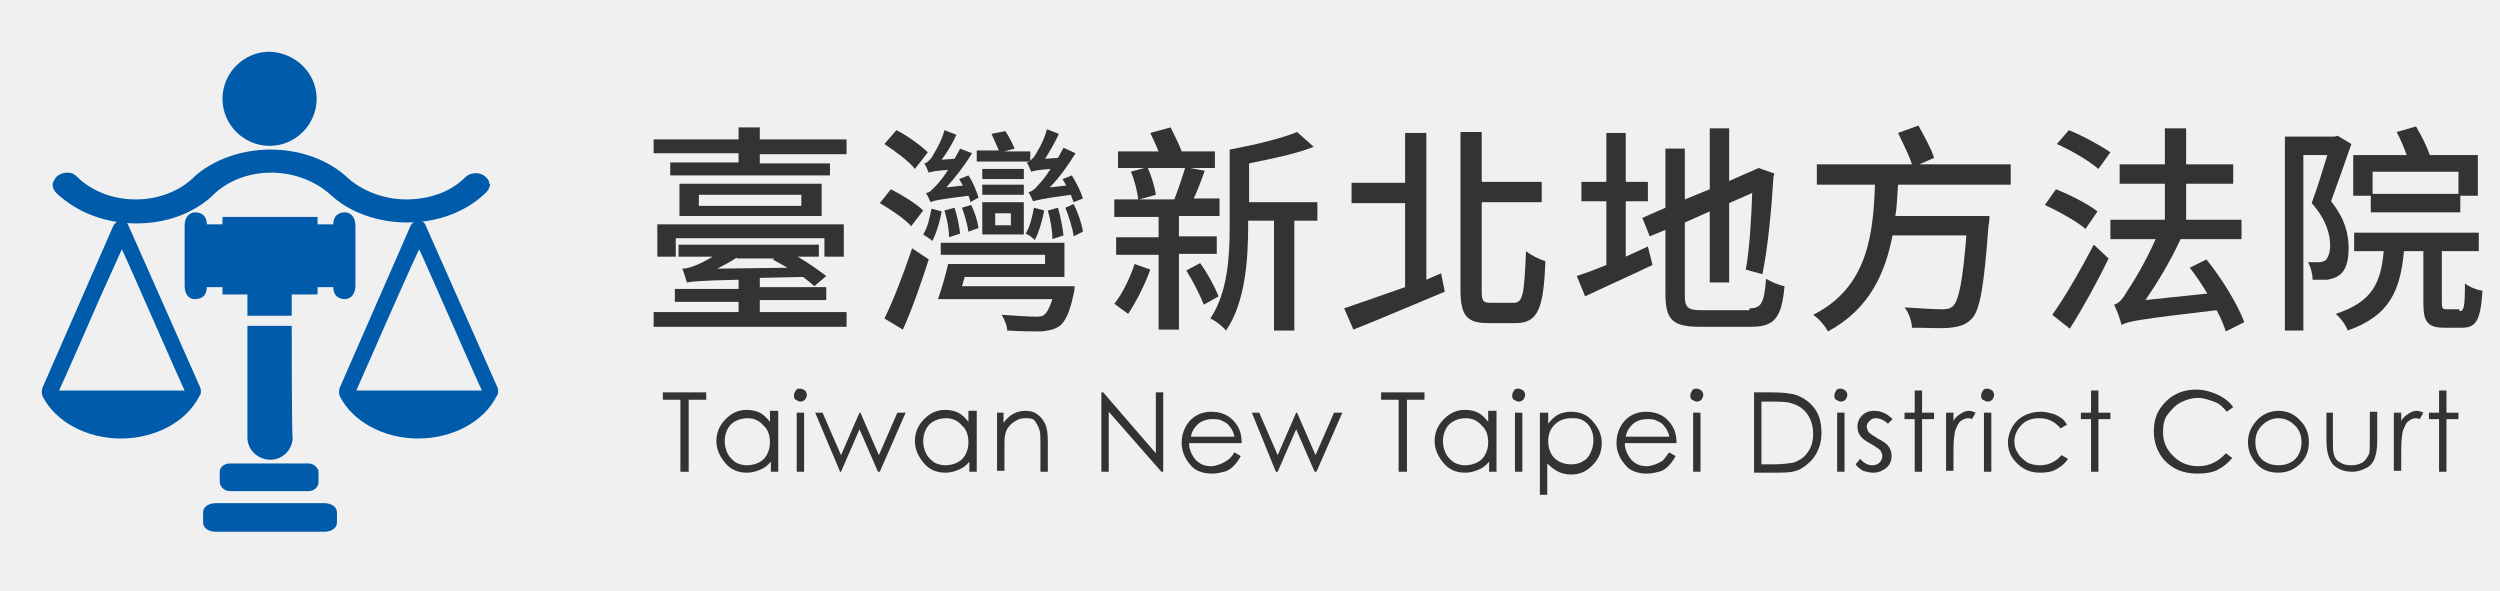
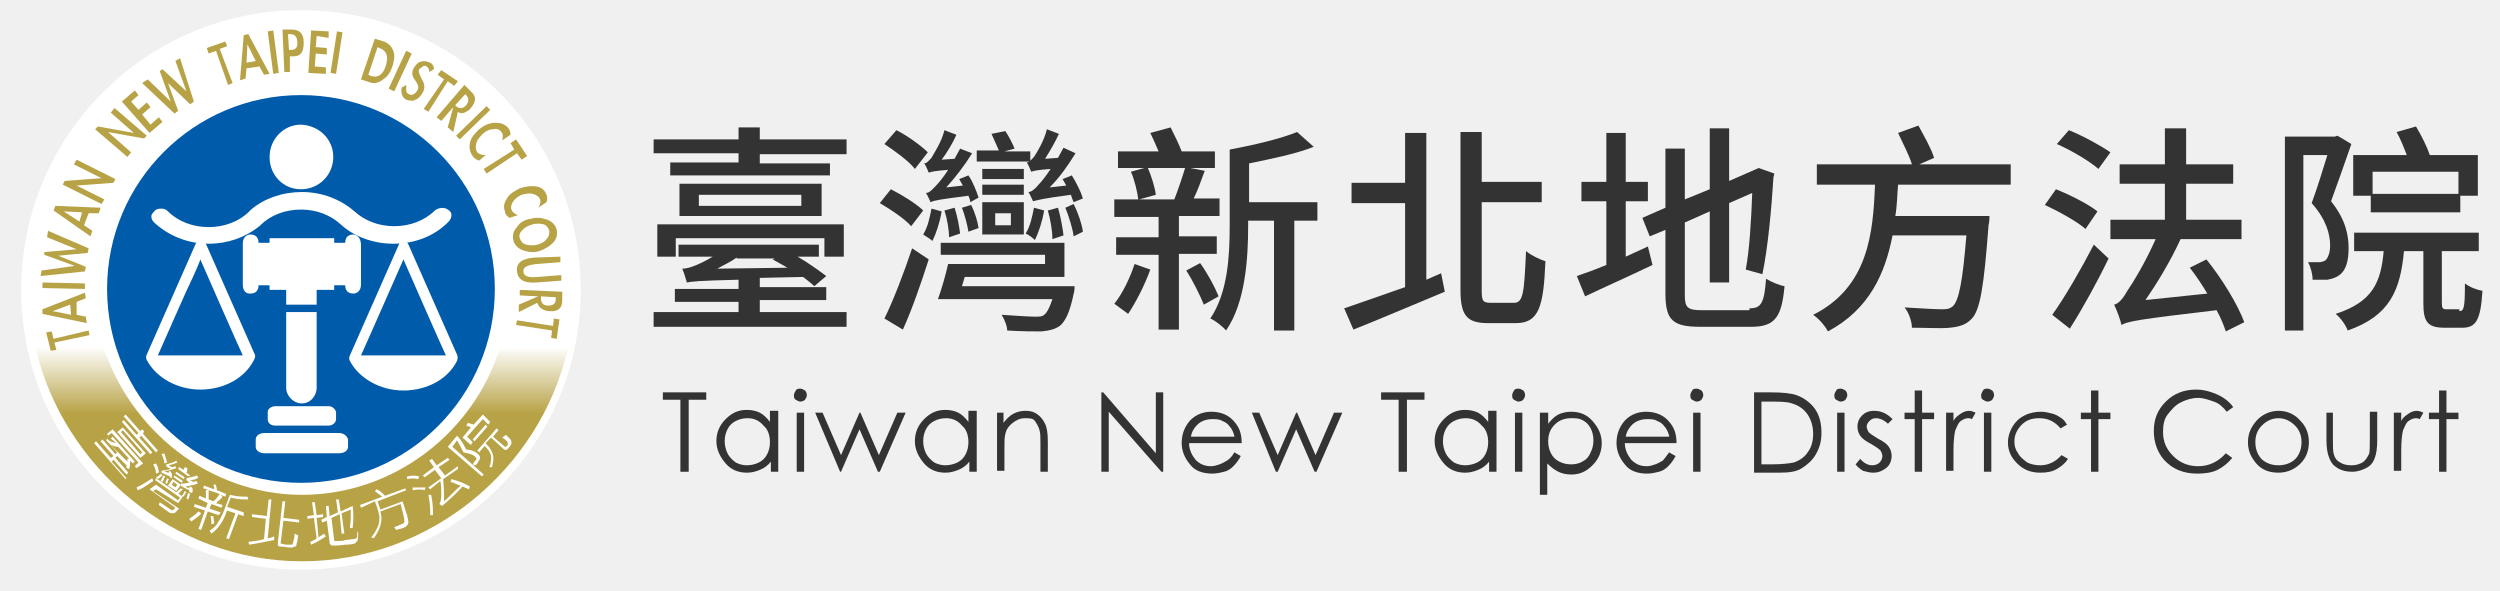
<svg xmlns="http://www.w3.org/2000/svg" version="1.1" id="圖層_1" x="0px" y="0px" viewBox="0 0 270.8 64" style="enable-background:new 0 0 270.8 64;" xml:space="preserve">
  <style type="text/css">
	.st0{fill:#333333;}
- 	.st1{fill:#005BAB;}
+ 	.st1{fill:#FFFFFF;}
+ 	.st2{fill:url(#SVGID_1_);}
+ 	.st3{fill:#B7A246;}
+ 	.st4{fill:#005BAB;}
+ 	.st5{fill:none;stroke:#FFFFFF;stroke-width:0.25;stroke-miterlimit:10;}
</style>
  <g>
    <path class="st0" d="M91.7,15.2v1.5h-9.4v1h7.6V19H72.6v-1.4H80v-1h-9.2v-1.5H80v-1.3h2.3v1.3H91.7z M82.3,33.8h9.4v1.6H70.8v-1.6   H80v-1.1h-6.9v-1.4H80v-1c-4.4,0.1-5.1,0.2-5.6,0.3c-0.1-0.3-0.3-1.1-0.5-1.5c0.4,0,0.8-0.1,1.3-0.3c0.3-0.1,1.2-0.5,2-1h-3.7v-1.3   h15.2v1.3h-2.3c1.2,0.7,2.3,1.5,3.1,2.1l-1.3,1.1c-0.3-0.3-0.7-0.6-1.2-1l-4.7,0.1v1h7.2v1.4h-7.2V33.8z M71.2,24.3h20.2v3.5h-2.1   v-2H73.2v2h-2V24.3z M89,19.9v3.5H73.6v-3.5H89z M86.8,21.1H75.7v1.2h11.1V21.1z M79.8,27.9c-0.7,0.5-1.4,0.8-2.1,1.2l7.6-0.1   c-0.5-0.3-1.1-0.6-1.6-0.9l0.2-0.1H79.8z" />
    <path class="st0" d="M98.7,24.5c-0.7-0.8-2.2-1.8-3.4-2.5l1.2-1.5c1.2,0.6,2.8,1.6,3.5,2.3L98.7,24.5z M95.8,34.5   c0.9-1.8,2.1-4.9,3-7.6l1.8,1.2c-0.8,2.5-1.8,5.4-2.8,7.6L95.8,34.5z M99.1,18.3c-0.6-0.8-2.1-1.9-3.3-2.7l1.3-1.5   c1.2,0.6,2.7,1.7,3.4,2.4L99.1,18.3z M102,22.9c-0.2,1.2-0.6,2.4-1,3.2c-0.2-0.2-0.7-0.5-1-0.7c0.5-0.8,0.7-1.8,0.9-2.8L102,22.9z    M105.1,21.9c0-0.2-0.1-0.5-0.2-0.7c-3.1,0.4-3.7,0.5-4.1,0.7c-0.1-0.2-0.3-0.7-0.5-1c0.4,0,0.7-0.4,1.1-0.8   c0.2-0.2,0.8-0.9,1.3-1.7c-1.4,0.1-1.8,0.2-2.1,0.3c-0.1-0.2-0.3-0.8-0.5-1c0.3,0,0.5-0.3,0.8-0.6c0.2-0.4,1.1-1.7,1.4-3l1.3,0.5   c-0.4,0.9-1,1.9-1.6,2.7l1.4-0.1c0.2-0.4,0.4-0.7,0.6-1.1l1.3,0.5c-0.8,1.3-1.8,2.6-2.8,3.7l1.8-0.2c-0.1-0.2-0.3-0.5-0.4-0.7   l1-0.4c0.5,0.7,0.9,1.8,1.1,2.4L105.1,21.9z M116.4,31c0,0,0,0.6-0.1,0.8c-0.4,2-0.9,3-1.5,3.5c-0.6,0.4-1.1,0.5-2,0.6   c-0.7,0-2.2,0-3.7-0.1c0-0.5-0.3-1.2-0.6-1.7c1.5,0.1,3,0.2,3.6,0.2c0.5,0,0.8,0,1-0.2c0.3-0.2,0.6-0.8,0.9-1.7h-12.4   c0.4-1.1,0.8-2.5,1.1-3.8h10.5v-1h-11.3v-1.3h13.4V30h-10.8l-0.3,1H116.4z M102.8,25.7c0-0.8-0.2-2-0.5-2.9l1.1-0.3   c0.3,0.9,0.5,2,0.6,2.8L102.8,25.7z M104.9,25.1c-0.1-0.7-0.4-1.8-0.7-2.6l1-0.3c0.4,0.8,0.7,1.8,0.8,2.5L104.9,25.1z M111.5,17.5   h-5.7v-1.2h2.4c-0.2-0.5-0.6-1.3-0.8-1.8l1.5-0.3c0.4,0.6,0.8,1.4,1,1.9l-1.1,0.3h2.8V17.5z M106.4,21.9h4.5v3.5h-4.5V21.9z    M110.9,19.4h-4.5v-1.1h4.5V19.4z M106.4,20h4.5v1.1h-4.5V20z M107.8,24.4h1.7v-1.3h-1.7V24.4z M113.1,22.8c-0.2,1.2-0.6,2.4-1,3.2   c-0.2-0.2-0.7-0.6-1-0.7c0.5-0.8,0.7-1.8,0.9-2.8L113.1,22.8z M116.3,21.9c-0.1-0.2-0.2-0.5-0.3-0.8c-3.1,0.4-3.7,0.6-4.1,0.7   c-0.1-0.2-0.3-0.7-0.5-1c0.3,0,0.7-0.3,1.1-0.8c0.2-0.2,0.8-0.9,1.3-1.7c-1.4,0.1-1.8,0.2-2.1,0.3c-0.1-0.2-0.3-0.8-0.5-1   c0.3,0,0.5-0.3,0.8-0.6c0.2-0.3,1.1-1.7,1.4-3l1.3,0.5c-0.4,0.9-1,1.9-1.5,2.7l1.4-0.1c0.2-0.4,0.4-0.7,0.6-1.1l1.3,0.6   c-0.8,1.3-1.7,2.6-2.8,3.7l1.8-0.2c-0.1-0.2-0.3-0.5-0.4-0.7l1-0.4c0.5,0.8,1,1.8,1.2,2.5L116.3,21.9z M114,25.9   c0-0.8-0.2-2.1-0.5-3.1l1.1-0.3c0.3,1,0.5,2.2,0.6,3L114,25.9z M116.3,22.1c0.5,1,0.9,2.2,1,3l-1,0.5c-0.1-0.8-0.5-2.1-0.9-3.1   L116.3,22.1z" />
    <path class="st0" d="M124.6,29.2c-0.6,1.7-1.6,3.6-2.4,4.8c-0.4-0.3-1.1-0.8-1.5-1.1c0.9-1.1,1.7-2.8,2.2-4.3L124.6,29.2z    M127.7,27.6v8.1h-2.2v-8.1h-4.6v-1.9h4.6v-2.2h-4.8v-1.9h2.6c-0.1-0.8-0.4-2.1-0.8-3l1.8-0.5c0.4,0.9,0.8,2.2,0.9,3l-1.8,0.5h3.8   c0.4-1,0.9-2.5,1.2-3.5l2.1,0.4c-0.4,1.1-0.8,2.2-1.2,3h2.8v1.9h-4.4v2.2h4.1v1.9H127.7z M131.7,18.2h-10.6v-1.8h4.4   c-0.3-0.7-0.6-1.4-0.9-2l2.2-0.6c0.4,0.8,0.9,1.8,1.2,2.6h3.6V18.2z M130,28.5c0.8,1.1,1.6,2.6,2,3.6l-1.6,0.9   c-0.4-1-1.2-2.6-1.9-3.7L130,28.5z M142.6,23.9h-2.4v11.9H138V23.9h-2.8v0.6c0,3.5-0.3,8.3-2.4,11.3c-0.3-0.4-1.2-1.1-1.7-1.3   c1.9-2.8,2.1-6.8,2.1-10v-8.3c2.7-0.5,5.6-1.2,7.3-1.9l1.8,1.6c-2,0.8-4.6,1.3-7,1.8v4.2h7.4V23.9z" />
    <path class="st0" d="M156.1,29.6l0.4,2c-3.4,1.4-7.1,3-9.9,4.1l-1-2.3c1.7-0.6,4.1-1.4,6.6-2.3v-9.1h-5.8v-2.2h5.8v-5.4h2.3v15.9   L156.1,29.6z M164,32.8c1,0,1.1-1.1,1.3-5.6c0.6,0.5,1.5,0.9,2.1,1.1c-0.2,4.9-0.7,6.7-3.2,6.7h-3c-2.3,0-3-0.8-3-3.6V14.3h2.3v5.4   h6.5v2.2h-6.5v9.5c0,1.2,0.1,1.4,1,1.4H164z" />
    <path class="st0" d="M178.5,26.7l0.5,2c-2.5,1.2-5.2,2.4-7.3,3.4l-0.9-2.2c0.9-0.3,2-0.7,3.2-1.2v-6.9h-2.7v-2.1h2.7v-5.3h2.1v5.3   h2.4v2.1h-2.4v6L178.5,26.7z M189.5,33.4c1.3,0,1.6-0.6,1.8-3.2c0.5,0.3,1.4,0.7,2,0.8c-0.3,3.3-1,4.4-3.6,4.4h-5.5   c-3,0-3.8-0.7-3.8-3.6v-6.9l-1.7,0.7l-0.8-2l2.5-1.1v-6.4h2.1v5.5l2.7-1.1v-6.6h2.1v5.7l3.2-1.4l1.7,0.6l-0.1,0.4   c-0.2,3.3-0.6,7.7-1.2,10.5l-1.8-0.5c0.4-2.1,0.6-5.4,0.7-8.3l-2.5,1.1v8.6h-2.1v-7.7l-2.7,1.2v7.9c0,1.3,0.3,1.6,1.8,1.6H189.5z" />
    <path class="st0" d="M205.6,20c-0.1,1.1-0.1,2.3-0.3,3.4h10.2c0,0,0,0.7-0.1,1c-0.5,6.6-0.9,9.3-1.9,10.2c-0.6,0.6-1.3,0.8-2.3,0.9   c-0.9,0.1-2.4,0-4.1,0c0-0.6-0.3-1.6-0.8-2.2c1.7,0.1,3.3,0.2,4,0.2c0.5,0,0.8,0,1.2-0.3c0.7-0.6,1.1-2.8,1.5-7.7H205   c-0.8,4.1-2.5,8-7,10.4c-0.3-0.6-1-1.4-1.6-1.8c6-3,6.5-8.9,6.7-14.1h-6.3v-2.2h10.3c-0.3-1-1-2.3-1.5-3.4l2.2-0.8   c0.6,1.1,1.4,2.5,1.7,3.5l-1.6,0.7h9.9V20H205.6z" />
    <path class="st0" d="M225.9,24.8c-0.9-0.8-2.9-1.9-4.4-2.6l1.2-1.7c1.5,0.6,3.5,1.6,4.5,2.4L225.9,24.8z M222.3,34.1   c1.3-1.8,3.1-4.9,4.5-7.6l1.6,1.5c-1.2,2.5-2.8,5.4-4.2,7.6L222.3,34.1z M224.1,14.1c1.5,0.6,3.5,1.7,4.5,2.4l-1.3,1.8   c-0.9-0.8-2.9-2-4.5-2.7L224.1,14.1z M241.1,35.9c-0.2-0.6-0.5-1.4-1-2.3c-8.5,1-9.6,1.2-10.3,1.6c-0.1-0.5-0.5-1.6-0.8-2.2   c0.5-0.1,1-0.7,1.5-1.6c0.5-0.7,1.9-3,3-5.5h-4.9v-2.1h5.9v-3.9h-4.9v-2.1h4.9v-3.9h2.3v3.9h5.1v2.1h-5.1v3.9h6v2.1h-6.6   c-1.1,2.4-2.5,4.7-3.8,6.6l6.7-0.7c-0.6-1-1.2-1.9-1.9-2.8l1.8-0.9c1.7,2.1,3.4,4.9,4.1,6.8L241.1,35.9z" />
    <path class="st0" d="M254.7,15.6c-0.7,2-1.5,4.3-2.2,6.2c1.6,2,1.9,3.7,1.9,5.1c0,1.4-0.3,2.4-1,2.9c-0.4,0.3-0.8,0.4-1.3,0.5   c-0.4,0-1,0-1.6,0c0-0.6-0.2-1.4-0.5-1.9c0.5,0,0.9,0,1.2,0c0.3,0,0.5-0.1,0.7-0.2c0.3-0.3,0.5-0.9,0.5-1.6c0-1.2-0.4-2.8-2-4.6   c0.6-1.6,1.2-3.6,1.7-5.2h-2.6v19h-2v-21h5.4l0.3-0.1L254.7,15.6z M266.4,33.7c0.5,0,0.6-0.4,0.6-3c0.5,0.4,1.3,0.7,1.9,0.8   c-0.2,3.2-0.7,4-2.2,4h-1.9c-1.8,0-2.3-0.6-2.3-2.6v-5.7h-2.1c-0.4,4.2-1.5,7-6.1,8.6c-0.2-0.6-0.8-1.4-1.3-1.8   c4-1.3,4.9-3.4,5.2-6.8H255v-2h13.5v2h-4v5.6c0,0.6,0.1,0.7,0.5,0.7H266.4z M256.8,21.2h-1.9v-4.4h5.8c-0.3-0.8-0.7-1.8-1.1-2.5   l2.1-0.6c0.6,1,1.2,2.2,1.5,3.1h5.2v4.4h-1.9V23h-9.7V21.2z M257,18.7V21h9.3v-2.4H257z" />
  </g>
  <g>
    <path class="st0" d="M71.8,43.3v-0.8h4.7v0.8h-1.9v7.8h-0.9v-7.8H71.8z" />
    <path class="st0" d="M84.3,44.7v6.4h-0.8V50c-0.3,0.4-0.7,0.7-1.2,0.9s-0.9,0.3-1.4,0.3c-0.9,0-1.7-0.3-2.3-1s-1-1.5-1-2.4   c0-0.9,0.3-1.7,1-2.4s1.4-1,2.3-1c0.5,0,1,0.1,1.4,0.3s0.8,0.6,1.1,1v-1.2H84.3z M81,45.3c-0.5,0-0.9,0.1-1.3,0.3   c-0.4,0.2-0.7,0.5-0.9,0.9c-0.2,0.4-0.3,0.8-0.3,1.3c0,0.4,0.1,0.9,0.3,1.3c0.2,0.4,0.5,0.7,0.9,1c0.4,0.2,0.8,0.3,1.2,0.3   c0.4,0,0.9-0.1,1.3-0.3c0.4-0.2,0.7-0.5,0.9-0.9c0.2-0.4,0.3-0.8,0.3-1.3c0-0.7-0.2-1.4-0.7-1.8C82.3,45.6,81.7,45.3,81,45.3z" />
    <path class="st0" d="M86.7,42.1c0.2,0,0.3,0.1,0.5,0.2c0.1,0.1,0.2,0.3,0.2,0.5c0,0.2-0.1,0.3-0.2,0.5c-0.1,0.1-0.3,0.2-0.5,0.2   c-0.2,0-0.3-0.1-0.5-0.2s-0.2-0.3-0.2-0.5c0-0.2,0.1-0.3,0.2-0.5S86.5,42.1,86.7,42.1z M86.3,44.7h0.8v6.4h-0.8V44.7z" />
    <path class="st0" d="M88.3,44.7h0.8l2,4.6l2-4.6h0.1l2,4.6l2-4.6h0.9l-2.8,6.4h-0.2l-2-4.6l-2,4.6H91L88.3,44.7z" />
    <path class="st0" d="M105.8,44.7v6.4H105V50c-0.3,0.4-0.7,0.7-1.2,0.9s-0.9,0.3-1.4,0.3c-0.9,0-1.7-0.3-2.3-1s-1-1.5-1-2.4   c0-0.9,0.3-1.7,1-2.4s1.4-1,2.3-1c0.5,0,1,0.1,1.4,0.3s0.8,0.6,1.1,1v-1.2H105.8z M102.5,45.3c-0.5,0-0.9,0.1-1.3,0.3   c-0.4,0.2-0.7,0.5-0.9,0.9c-0.2,0.4-0.3,0.8-0.3,1.3c0,0.4,0.1,0.9,0.3,1.3c0.2,0.4,0.5,0.7,0.9,1c0.4,0.2,0.8,0.3,1.2,0.3   c0.4,0,0.9-0.1,1.3-0.3c0.4-0.2,0.7-0.5,0.9-0.9c0.2-0.4,0.3-0.8,0.3-1.3c0-0.7-0.2-1.4-0.7-1.8C103.8,45.6,103.2,45.3,102.5,45.3z   " />
    <path class="st0" d="M107.9,44.7h0.8v1.1c0.3-0.4,0.7-0.8,1.1-1s0.8-0.3,1.3-0.3c0.5,0,0.9,0.1,1.3,0.4s0.6,0.6,0.8,1   s0.3,1,0.3,1.9v3.3h-0.8v-3c0-0.7,0-1.2-0.1-1.5c-0.1-0.4-0.3-0.7-0.5-1s-0.6-0.3-1.1-0.3c-0.5,0-0.9,0.2-1.3,0.5s-0.7,0.7-0.8,1.2   c-0.1,0.3-0.1,0.9-0.1,1.7v2.3h-0.8V44.7z" />
    <path class="st0" d="M119.3,51.1v-8.6h0.2l5.7,6.6v-6.6h0.8v8.6h-0.2l-5.7-6.5v6.5H119.3z" />
    <path class="st0" d="M133.7,49l0.7,0.4c-0.2,0.4-0.5,0.8-0.8,1.1c-0.3,0.3-0.6,0.5-1,0.6c-0.4,0.1-0.8,0.2-1.3,0.2   c-1,0-1.9-0.3-2.4-1c-0.6-0.7-0.9-1.5-0.9-2.3c0-0.8,0.2-1.5,0.7-2.2c0.6-0.8,1.5-1.2,2.5-1.2c1.1,0,2,0.4,2.6,1.2   c0.5,0.6,0.7,1.3,0.7,2.2h-5.7c0,0.7,0.3,1.3,0.7,1.8c0.5,0.5,1,0.7,1.7,0.7c0.3,0,0.6-0.1,0.9-0.2c0.3-0.1,0.6-0.3,0.8-0.4   C133.2,49.7,133.5,49.4,133.7,49z M133.7,47.2c-0.1-0.4-0.3-0.8-0.5-1c-0.2-0.3-0.5-0.5-0.8-0.6c-0.3-0.2-0.7-0.2-1.1-0.2   c-0.6,0-1.2,0.2-1.6,0.6c-0.3,0.3-0.6,0.7-0.7,1.3H133.7z" />
    <path class="st0" d="M135.6,44.7h0.8l2,4.6l2-4.6h0.1l2,4.6l2-4.6h0.9l-2.8,6.4h-0.2l-2-4.6l-2,4.6h-0.2L135.6,44.7z" />
    <path class="st0" d="M149.6,43.3v-0.8h4.7v0.8h-1.9v7.8h-0.9v-7.8H149.6z" />
    <path class="st0" d="M162.1,44.7v6.4h-0.8V50c-0.3,0.4-0.7,0.7-1.2,0.9s-0.9,0.3-1.4,0.3c-0.9,0-1.7-0.3-2.3-1s-1-1.5-1-2.4   c0-0.9,0.3-1.7,1-2.4s1.4-1,2.3-1c0.5,0,1,0.1,1.4,0.3s0.8,0.6,1.1,1v-1.2H162.1z M158.8,45.3c-0.5,0-0.9,0.1-1.3,0.3   c-0.4,0.2-0.7,0.5-0.9,0.9c-0.2,0.4-0.3,0.8-0.3,1.3c0,0.4,0.1,0.9,0.3,1.3c0.2,0.4,0.5,0.7,0.9,1c0.4,0.2,0.8,0.3,1.2,0.3   c0.4,0,0.9-0.1,1.3-0.3c0.4-0.2,0.7-0.5,0.9-0.9c0.2-0.4,0.3-0.8,0.3-1.3c0-0.7-0.2-1.4-0.7-1.8C160.1,45.6,159.5,45.3,158.8,45.3z   " />
    <path class="st0" d="M164.5,42.1c0.2,0,0.3,0.1,0.5,0.2c0.1,0.1,0.2,0.3,0.2,0.5c0,0.2-0.1,0.3-0.2,0.5c-0.1,0.1-0.3,0.2-0.5,0.2   c-0.2,0-0.3-0.1-0.5-0.2s-0.2-0.3-0.2-0.5c0-0.2,0.1-0.3,0.2-0.5S164.3,42.1,164.5,42.1z M164.1,44.7h0.8v6.4h-0.8V44.7z" />
    <path class="st0" d="M166.9,44.7h0.8v1.2c0.3-0.4,0.7-0.8,1.1-1c0.4-0.2,0.9-0.3,1.4-0.3c0.9,0,1.7,0.3,2.3,1s1,1.4,1,2.4   c0,0.9-0.3,1.7-1,2.4s-1.4,1-2.3,1c-0.5,0-1-0.1-1.4-0.3c-0.4-0.2-0.8-0.5-1.2-0.9v3.4h-0.8V44.7z M170.2,45.3   c-0.7,0-1.3,0.2-1.8,0.7c-0.5,0.5-0.7,1.1-0.7,1.8c0,0.5,0.1,0.9,0.3,1.3c0.2,0.4,0.5,0.7,0.9,0.9c0.4,0.2,0.8,0.3,1.3,0.3   c0.4,0,0.9-0.1,1.2-0.3c0.4-0.2,0.7-0.5,0.9-1c0.2-0.4,0.3-0.8,0.3-1.3c0-0.5-0.1-0.9-0.3-1.3c-0.2-0.4-0.5-0.7-0.9-0.9   S170.7,45.3,170.2,45.3z" />
    <path class="st0" d="M180.8,49l0.7,0.4c-0.2,0.4-0.5,0.8-0.8,1.1c-0.3,0.3-0.6,0.5-1,0.6c-0.4,0.1-0.8,0.2-1.3,0.2   c-1,0-1.9-0.3-2.4-1c-0.6-0.7-0.9-1.5-0.9-2.3c0-0.8,0.2-1.5,0.7-2.2c0.6-0.8,1.5-1.2,2.5-1.2c1.1,0,2,0.4,2.6,1.2   c0.5,0.6,0.7,1.3,0.7,2.2H176c0,0.7,0.3,1.3,0.7,1.8c0.5,0.5,1,0.7,1.7,0.7c0.3,0,0.6-0.1,0.9-0.2c0.3-0.1,0.6-0.3,0.8-0.4   C180.3,49.7,180.5,49.4,180.8,49z M180.8,47.2c-0.1-0.4-0.3-0.8-0.5-1c-0.2-0.3-0.5-0.5-0.8-0.6c-0.3-0.2-0.7-0.2-1.1-0.2   c-0.6,0-1.2,0.2-1.6,0.6c-0.3,0.3-0.6,0.7-0.7,1.3H180.8z" />
    <path class="st0" d="M183.8,42.1c0.2,0,0.3,0.1,0.5,0.2c0.1,0.1,0.2,0.3,0.2,0.5c0,0.2-0.1,0.3-0.2,0.5c-0.1,0.1-0.3,0.2-0.5,0.2   c-0.2,0-0.3-0.1-0.5-0.2s-0.2-0.3-0.2-0.5c0-0.2,0.1-0.3,0.2-0.5S183.6,42.1,183.8,42.1z M183.4,44.7h0.8v6.4h-0.8V44.7z" />
    <path class="st0" d="M190,51.1v-8.6h1.8c1.3,0,2.2,0.1,2.8,0.3c0.8,0.3,1.5,0.8,2,1.5s0.7,1.6,0.7,2.6c0,0.9-0.2,1.6-0.6,2.3   s-0.9,1.1-1.5,1.5s-1.4,0.5-2.5,0.5H190z M190.8,50.3h1c1.2,0,2-0.1,2.5-0.2c0.6-0.2,1.2-0.6,1.5-1.1c0.4-0.5,0.6-1.2,0.6-2   c0-0.8-0.2-1.5-0.6-2.1s-1-1-1.7-1.2c-0.5-0.2-1.4-0.2-2.7-0.2h-0.6V50.3z" />
    <path class="st0" d="M199.4,42.1c0.2,0,0.3,0.1,0.5,0.2c0.1,0.1,0.2,0.3,0.2,0.5c0,0.2-0.1,0.3-0.2,0.5c-0.1,0.1-0.3,0.2-0.5,0.2   c-0.2,0-0.3-0.1-0.5-0.2s-0.2-0.3-0.2-0.5c0-0.2,0.1-0.3,0.2-0.5S199.2,42.1,199.4,42.1z M199,44.7h0.8v6.4H199V44.7z" />
    <path class="st0" d="M205,45.4l-0.5,0.5c-0.4-0.4-0.9-0.6-1.3-0.6c-0.3,0-0.5,0.1-0.7,0.3c-0.2,0.2-0.3,0.4-0.3,0.6   c0,0.2,0.1,0.4,0.2,0.6c0.2,0.2,0.5,0.4,1,0.7c0.6,0.3,1,0.6,1.2,0.9c0.2,0.3,0.3,0.6,0.3,1c0,0.5-0.2,1-0.6,1.3s-0.8,0.5-1.4,0.5   c-0.4,0-0.7-0.1-1.1-0.2c-0.3-0.2-0.6-0.4-0.8-0.7l0.5-0.6c0.4,0.5,0.9,0.7,1.3,0.7c0.3,0,0.6-0.1,0.8-0.3c0.2-0.2,0.3-0.5,0.3-0.7   c0-0.2-0.1-0.4-0.2-0.6c-0.2-0.2-0.5-0.4-1-0.7c-0.6-0.3-1-0.6-1.2-0.9c-0.2-0.3-0.3-0.6-0.3-1c0-0.5,0.2-0.9,0.5-1.2   c0.3-0.3,0.7-0.5,1.3-0.5C203.8,44.5,204.4,44.8,205,45.4z" />
    <path class="st0" d="M207.4,42.3h0.8v2.4h1.3v0.7h-1.3v5.7h-0.8v-5.7h-1.1v-0.7h1.1V42.3z" />
    <path class="st0" d="M210.8,44.7h0.8v0.9c0.2-0.4,0.5-0.6,0.8-0.8s0.6-0.3,0.9-0.3c0.2,0,0.5,0.1,0.7,0.2l-0.4,0.7   c-0.2-0.1-0.3-0.1-0.4-0.1c-0.3,0-0.5,0.1-0.8,0.3s-0.4,0.6-0.6,1c-0.1,0.4-0.2,1.1-0.2,2.2v2.2h-0.8V44.7z" />
    <path class="st0" d="M215.3,42.1c0.2,0,0.3,0.1,0.5,0.2c0.1,0.1,0.2,0.3,0.2,0.5c0,0.2-0.1,0.3-0.2,0.5c-0.1,0.1-0.3,0.2-0.5,0.2   c-0.2,0-0.3-0.1-0.5-0.2s-0.2-0.3-0.2-0.5c0-0.2,0.1-0.3,0.2-0.5S215.1,42.1,215.3,42.1z M214.9,44.7h0.8v6.4h-0.8V44.7z" />
    <path class="st0" d="M223.9,46l-0.7,0.4c-0.6-0.7-1.3-1.1-2.3-1.1c-0.8,0-1.4,0.2-1.9,0.7c-0.5,0.5-0.8,1.1-0.8,1.8   c0,0.5,0.1,0.9,0.4,1.3c0.2,0.4,0.6,0.7,1,1c0.4,0.2,0.9,0.3,1.4,0.3c0.9,0,1.7-0.4,2.3-1.1l0.7,0.4c-0.3,0.5-0.7,0.8-1.2,1.1   c-0.5,0.3-1.1,0.4-1.8,0.4c-1,0-1.8-0.3-2.5-1s-1-1.4-1-2.3c0-0.6,0.2-1.2,0.5-1.7s0.7-0.9,1.3-1.2s1.2-0.4,1.8-0.4   c0.4,0,0.8,0.1,1.2,0.2s0.7,0.3,1,0.5S223.7,45.7,223.9,46z" />
    <path class="st0" d="M226.5,42.3h0.8v2.4h1.3v0.7h-1.3v5.7h-0.8v-5.7h-1.1v-0.7h1.1V42.3z" />
    <path class="st0" d="M241.9,44.1l-0.7,0.5c-0.4-0.5-0.8-0.9-1.4-1.1s-1.1-0.4-1.7-0.4c-0.7,0-1.3,0.2-1.9,0.5s-1,0.8-1.4,1.3   s-0.5,1.2-0.5,1.9c0,1.1,0.4,1.9,1.1,2.6s1.6,1.1,2.7,1.1c1.2,0,2.2-0.5,3-1.4l0.7,0.5c-0.4,0.5-1,1-1.6,1.3s-1.4,0.4-2.2,0.4   c-1.5,0-2.7-0.5-3.6-1.5c-0.7-0.8-1.1-1.9-1.1-3.1c0-1.3,0.4-2.3,1.3-3.2s2-1.3,3.3-1.3c0.8,0,1.5,0.2,2.2,0.5   S241.5,43.5,241.9,44.1z" />
    <path class="st0" d="M246.8,44.5c1,0,1.8,0.4,2.4,1.1c0.6,0.6,0.9,1.4,0.9,2.3c0,0.9-0.3,1.7-0.9,2.3s-1.4,1-2.4,1   c-1,0-1.8-0.3-2.4-1s-0.9-1.4-0.9-2.3c0-0.9,0.3-1.6,0.9-2.3C245,44.9,245.9,44.5,246.8,44.5z M246.8,45.3c-0.7,0-1.3,0.3-1.8,0.8   c-0.5,0.5-0.7,1.1-0.7,1.8c0,0.5,0.1,0.9,0.3,1.3s0.5,0.7,0.9,0.9c0.4,0.2,0.8,0.3,1.3,0.3s0.9-0.1,1.3-0.3   c0.4-0.2,0.7-0.5,0.9-0.9s0.3-0.8,0.3-1.3c0-0.7-0.2-1.3-0.7-1.8S247.5,45.3,246.8,45.3z" />
    <path class="st0" d="M251.9,44.7h0.8v3c0,0.7,0,1.2,0.1,1.5c0.1,0.4,0.3,0.7,0.7,0.9c0.3,0.2,0.7,0.3,1.2,0.3s0.8-0.1,1.2-0.3   c0.3-0.2,0.5-0.5,0.7-0.9c0.1-0.2,0.1-0.8,0.1-1.6v-3h0.8v3.1c0,0.9-0.1,1.5-0.3,2s-0.5,0.8-0.9,1s-0.9,0.4-1.5,0.4   s-1.1-0.1-1.6-0.4s-0.7-0.6-0.9-1.1s-0.3-1.1-0.3-2V44.7z" />
    <path class="st0" d="M259.3,44.7h0.8v0.9c0.2-0.4,0.5-0.6,0.8-0.8s0.6-0.3,0.9-0.3c0.2,0,0.5,0.1,0.7,0.2l-0.4,0.7   c-0.2-0.1-0.3-0.1-0.4-0.1c-0.3,0-0.5,0.1-0.8,0.3s-0.4,0.6-0.6,1c-0.1,0.4-0.2,1.1-0.2,2.2v2.2h-0.8V44.7z" />
    <path class="st0" d="M264.2,42.3h0.8v2.4h1.3v0.7H265v5.7h-0.8v-5.7h-1.1v-0.7h1.1V42.3z" />
  </g>
  <g>
-     <path class="st1" d="M31.6,35.3l-0.7,0l-4.1,0l0,12.1c0,1.3,1.1,2.4,2.5,2.4c1.3,0,2.4-1.1,2.4-2.4C31.6,47.4,31.6,35.3,31.6,35.3z   " />
-     <path class="st1" d="M33.4,50.2h-8.5c-0.6,0-1.1,0.4-1.1,0.9v1.1c0,0.5,0.5,1,1.1,1h8.5c0.6,0,1.1-0.4,1.1-1v-1.1   C34.5,50.7,34,50.2,33.4,50.2z" />
-     <path class="st1" d="M35.1,54.5H23.4c-0.8,0-1.4,0.4-1.4,1v1.1c0,0.6,0.6,1,1.4,1h11.7c0.8,0,1.4-0.4,1.4-1v-1.1   C36.5,54.9,35.9,54.5,35.1,54.5z" />
-     <path class="st1" d="M53,19.9c0-0.4-0.3-0.7-0.6-0.9c-0.6-0.4-1.5-0.3-2,0.2c-1.6,1.6-3.9,2.4-6.4,2.4c-2.4,0-4.7-0.9-6.3-2.3   c-2.1-2-5.2-3.1-8.4-3.1c-3,0-6,1-8.1,2.8l0.1-0.1L21,19.2l0.1-0.1c-1.6,1.6-3.9,2.5-6.4,2.5c-2.5,0-4.8-0.9-6.4-2.5   c-0.3-0.3-0.6-0.4-1-0.4c-0.3,0-0.7,0.1-1,0.3c-0.3,0.2-0.5,0.6-0.6,0.9l0,0V20c0,0.3,0.1,0.6,0.4,0.9c2.2,2.1,5.3,3.3,8.7,3.3   c3.1,0,5.9-1,8-2.8l0,0c0,0,0,0,0,0c0,0,0.2-0.2,0.2-0.2c1.6-1.6,3.9-2.5,6.4-2.5c2.4,0,4.7,0.9,6.3,2.3c2.1,2,5.2,3.1,8.4,3.1   c3.4,0,6.5-1.2,8.6-3.3c0.2-0.2,0.4-0.6,0.4-0.9C53,20,53,19.9,53,19.9z M53,19.9C53,19.9,53,19.9,53,19.9C53,19.9,53,19.9,53,19.9   L53,19.9z" />
-     <path class="st1" d="M34.3,10.7c0,2.8-2.3,5.1-5.1,5.1c-2.8,0-5.1-2.3-5.1-5.1c0-2.8,2.3-5.1,5.1-5.1C32,5.7,34.3,7.9,34.3,10.7z" />
-     <path class="st1" d="M21.7,42c0,0-7.8-17.6-7.8-17.6c-0.1-0.3-0.4-0.5-0.8-0.5c-0.3,0-0.6,0.2-0.8,0.5l0,0L4.6,42   c-0.1,0.3-0.1,0.6,0,0.9c1.4,2.8,4.8,4.6,8.5,4.6c3.7,0,7.1-1.8,8.5-4.6C21.8,42.7,21.8,42.3,21.7,42z M13.2,27   c0.5,1,6.3,14.3,6.8,15.3H6.4c0.4-0.8,4.5-10.2,4.5-10.2S12.8,27.9,13.2,27z" />
-     <path class="st1" d="M53.9,42c0,0-7.8-17.6-7.8-17.6c-0.1-0.3-0.4-0.5-0.8-0.5c-0.3,0-0.6,0.2-0.8,0.5l0,0L36.8,42   c-0.1,0.3-0.1,0.6,0,0.9c1.4,2.8,4.8,4.6,8.5,4.6c3.7,0,7.1-1.8,8.5-4.6C54,42.7,54,42.3,53.9,42z M45.4,27   c0.5,1,6.3,14.3,6.8,15.3H38.6c0.3-0.7,2.9-6.6,2.9-6.6S44.9,28,45.4,27z" />
-     <path class="st1" d="M37.4,23c-1.4,0-1.3,1.3-1.3,1.3h-1.7v-0.8H24.1v0.8h-1.7c0,0,0.1-1.3-1.3-1.3c0,0-1.1,0-1.1,1.5v6.4   c0,1.6,1.1,1.5,1.1,1.5c1.4,0,1.3-1.3,1.3-1.3h1.7v0.8h2.7l0,2.3l4.8,0v-2.3h2.8v-0.8h1.7c0,0-0.1,1.3,1.3,1.3c0,0,1.1,0,1.1-1.5   v-6.4C38.5,23,37.4,23,37.4,23z" />
+     <g>
+       <circle class="st1" cx="32.6" cy="31.4" r="30.3" />
+     </g>
+     <g>
+       <linearGradient id="SVGID_1_" gradientUnits="userSpaceOnUse" x1="32.645" y1="60.775" x2="32.645" y2="37.519">
+         <stop offset="0.685" style="stop-color:#B7A246" />
+         <stop offset="1" style="stop-color:#FFFFFF" />
+       </linearGradient>
+       <path class="st2" d="M61.5,37.8c-3,13-14.9,23-28.8,23c-13.9,0-25.9-10.2-28.9-23.3h7.4c2.8,9,11.5,16.1,21.5,16.1    c10,0,18.6-6.8,21.4-15.8H61.5z" />
+       <g>
+         <path class="st3" d="M9.6,35.8l0.1,0.5l-3.8,0.8l0.2,0.8l-0.6,0.1L5,36l0.6-0.1l0.2,0.8L9.6,35.8z" />
+         <path class="st3" d="M8.3,34.1l1,0.2L9.4,35l-4.8-1l0-0.5l4.6-1.8l0.1,0.6l-1,0.4L8.3,34.1z M5.7,33.7l2,0.4L7.6,33L5.7,33.7z" />
+         <path class="st3" d="M9.2,30.7l0,0.6l-4.6-0.1l0-0.6L9.2,30.7z" />
+         <path class="st3" d="M8.1,28.8l-3.3-1.2l0-0.3l3.5-0.3l-3.2-1.3L5.2,25l4.4,1.9l-0.1,0.5l-3.2,0.3l3,1.2l-0.1,0.5l-4.8,0.5     l0.1-0.6L8.1,28.8z" />
+         <path class="st3" d="M9.1,24.4L10,25l-0.2,0.6l-4-2.8l0.2-0.5l4.9,0.2l-0.2,0.6l-1.1,0L9.1,24.4z M6.9,22.9L8.6,24l0.3-1     L6.9,22.9z" />
+         <path class="st3" d="M6.8,20L7,19.6l4-0.3l-3-1.5l0.3-0.5l4.2,2.1l-0.2,0.4l-4,0.3l3,1.5L11,22.1L6.8,20z" />
+         <path class="st3" d="M10.3,14l0.3-0.3l3.9,0.7L12,12.2l0.4-0.5l3.5,3l-0.3,0.3l-3.9-0.7l2.5,2.2l-0.4,0.5L10.3,14z" />
+         <path class="st3" d="M14.2,11l0.8,0.9l0.9-0.8l0.4,0.5l-0.9,0.8l0.9,1.1l0.9-0.8l0.4,0.5l-1.4,1.2l-3-3.4l1.4-1.2l0.4,0.5     L14.2,11z" />
+         <path class="st3" d="M18.5,11l-1.2-3.3l0.3-0.2l2.6,2.4l-1.2-3.3l0.5-0.3L21,11l-0.4,0.3L18.2,9l1.1,3l-0.4,0.3L15.4,9L16,8.6     L18.5,11z" />
+         <path class="st3" d="M25.2,9l-0.5,0.2l-1.3-3.7l-0.8,0.3l-0.2-0.6l2-0.7L24.6,5l-0.8,0.3L25.2,9z" />
+         <path class="st3" d="M26.7,7.4l-0.1,1.1L26,8.7l0.4-4.9l0.5-0.1l2.3,4.3l-0.6,0.1l-0.5-0.9L26.7,7.4z M26.8,4.8l-0.1,2l1-0.2     L26.8,4.8z" />
+         <path class="st3" d="M30.2,7.9l-0.6,0.1L29,3.4l0.6-0.1L30.2,7.9z" />
+         <path class="st3" d="M31.4,7.8l-0.6,0l-0.2-4.6l1,0c0.8,0,1.3,0.4,1.3,1.4c0,1-0.3,1.5-1.1,1.5l-0.4,0L31.4,7.8z M31.3,5.4l0.3,0     c0.4,0,0.7-0.3,0.6-0.9c0-0.5-0.3-0.8-0.7-0.8l-0.3,0L31.3,5.4z" />
+         <path class="st3" d="M34.3,3.9l-0.1,1.2l1.2,0.1l0,0.7l-1.2-0.1l-0.1,1.4l1.2,0.1l0,0.7l-1.9-0.1l0.3-4.6l1.9,0.1l0,0.7L34.3,3.9     z" />
+         <path class="st3" d="M36.4,8l-0.6-0.1l0.7-4.5l0.6,0.1L36.4,8z" />
+         <path class="st3" d="M40.6,4.2l1,0.3c0.5,0.2,0.8,0.5,1,1c0.2,0.5,0.1,1.1-0.1,1.7c-0.2,0.6-0.5,1.1-1,1.4C41,9,40.5,9.1,40,8.9     l-0.9-0.3L40.6,4.2z M39.9,8.1l0.2,0.1c0.8,0.3,1.4-0.1,1.7-1.1c0.3-1,0.1-1.6-0.7-1.9l-0.2-0.1L39.9,8.1z" />
+         <path class="st3" d="M42.7,9.9l-0.6-0.3L44,5.5l0.6,0.3L42.7,9.9z" />
+         <path class="st3" d="M46.5,7.8c0-0.3-0.1-0.5-0.3-0.6c-0.1-0.1-0.3-0.1-0.4,0c-0.1,0.1-0.3,0.2-0.4,0.3c-0.1,0.2,0,0.5,0.2,0.9     C45.8,8.8,45.9,9,45.9,9c0.1,0.3,0.1,0.7-0.1,1c-0.2,0.4-0.5,0.7-0.8,0.8c-0.3,0.2-0.6,0.1-1,0c-0.4-0.2-0.6-0.7-0.5-1.3L44,9.2     c0,0.2,0,0.4,0,0.6s0.1,0.3,0.3,0.4c0.2,0.1,0.3,0.1,0.5,0c0.2-0.1,0.3-0.2,0.4-0.4c0.1-0.1,0.1-0.3,0.1-0.4     c0-0.1-0.1-0.4-0.4-0.8c-0.3-0.4-0.3-0.8-0.1-1.2c0.2-0.3,0.4-0.6,0.7-0.7c0.3-0.1,0.6-0.1,0.8,0C46.8,6.8,47,7.1,47,7.5     L46.5,7.8z" />
+         <path class="st3" d="M46.4,12.1l-0.5-0.3l2.2-3.2l-0.7-0.5l0.4-0.5l1.8,1.2l-0.4,0.5l-0.7-0.5L46.4,12.1z" />
+         <path class="st3" d="M49.1,14.3l-0.6-0.5l0.6-2.2l-1.3,1.5l-0.5-0.4l3-3.5L51,9.9c0.6,0.5,0.6,1.1,0,1.8     c-0.2,0.3-0.5,0.4-0.7,0.5s-0.5,0.1-0.7-0.1L49.1,14.3z M49.3,11.4l0.1,0.1c0.4,0.3,0.7,0.3,1.1-0.1c0.3-0.4,0.3-0.8,0-1.1     l-0.1-0.1L49.3,11.4z" />
+         <path class="st3" d="M49.8,15.1l-0.4-0.4l3.3-3.2l0.4,0.4L49.8,15.1z" />
+         <path class="st3" d="M54.4,15.2c0.1-0.4,0.1-0.7-0.1-0.9c-0.2-0.3-0.5-0.4-0.9-0.3c-0.4,0-0.8,0.2-1.1,0.5     c-0.3,0.3-0.6,0.6-0.7,1c-0.1,0.4-0.1,0.7,0.1,1c0.2,0.2,0.5,0.3,0.9,0.3l-0.7,0.6c-0.3-0.1-0.6-0.3-0.7-0.5     c-0.3-0.4-0.4-0.9-0.3-1.4c0.1-0.6,0.5-1,1-1.5c0.5-0.4,1.1-0.7,1.7-0.7c0.6,0,1,0.1,1.4,0.5c0.2,0.2,0.3,0.5,0.3,0.8L54.4,15.2z     " />
+         <path class="st3" d="M52.7,18.8l-0.3-0.5l3.3-2.1l-0.4-0.7l0.6-0.4l1.2,1.8l-0.6,0.4L56,16.6L52.7,18.8z" />
+         <path class="st3" d="M58.3,22.5c0.2-0.3,0.3-0.6,0.2-0.9c-0.1-0.3-0.4-0.5-0.8-0.6c-0.4-0.1-0.8,0-1.2,0.1     c-0.4,0.2-0.7,0.4-0.9,0.7c-0.2,0.3-0.3,0.6-0.2,0.9c0.1,0.3,0.4,0.5,0.7,0.6l-0.9,0.3c-0.3-0.2-0.5-0.4-0.5-0.7     c-0.2-0.5-0.1-0.9,0.2-1.4c0.3-0.5,0.8-0.8,1.4-1.1c0.6-0.2,1.2-0.3,1.8-0.2c0.6,0.1,0.9,0.4,1.1,0.9c0.1,0.2,0.1,0.5,0,0.8     L58.3,22.5z" />
+         <path class="st3" d="M57.5,23.7c0.6-0.2,1.2-0.1,1.8,0.1c0.5,0.2,0.9,0.6,1,1.1c0.1,0.5,0,1-0.4,1.4c-0.4,0.4-0.9,0.7-1.5,0.9     c-0.6,0.2-1.2,0.1-1.8-0.1c-0.5-0.2-0.9-0.6-1-1.1c-0.1-0.5,0-1,0.4-1.4C56.3,24.1,56.8,23.8,57.5,23.7z M57.7,24.3     c-0.4,0.1-0.8,0.3-1.1,0.6c-0.3,0.3-0.4,0.6-0.3,0.9c0.1,0.3,0.3,0.6,0.7,0.7c0.4,0.1,0.8,0.1,1.2,0c0.4-0.1,0.8-0.3,1-0.6     c0.3-0.3,0.3-0.6,0.3-0.9c-0.1-0.3-0.3-0.6-0.6-0.7C58.5,24.2,58.1,24.2,57.7,24.3z" />
+         <path class="st3" d="M60.7,27.8l0,0.6l-2.6,0.2c-1,0.1-1.5,0.4-1.4,0.8c0,0.5,0.5,0.7,1.5,0.6l2.6-0.2l0,0.6l-2.7,0.2     c-1.3,0.1-2-0.3-2.1-1.2c-0.1-0.9,0.5-1.4,1.9-1.5L60.7,27.8z" />
+         <path class="st3" d="M56.2,33.8l0-0.8l2.1-0.9l-2-0.1l0-0.6l4.6,0.2l0,1c0,0.8-0.5,1.2-1.4,1.1c-0.3,0-0.6-0.1-0.9-0.3     c-0.2-0.2-0.3-0.3-0.4-0.6L56.2,33.8z M58.6,32.1l0,0.2c0,0.5,0.2,0.8,0.8,0.8c0.5,0,0.8-0.2,0.8-0.7l0-0.2L58.6,32.1z" />
+         <path class="st3" d="M55.9,35.2l0.1-0.5l3.9,0.6l0.1-0.8l0.6,0.1l-0.3,2.1l-0.6-0.1l0.1-0.8L55.9,35.2z" />
+       </g>
+       <g>
+         <path class="st4" d="M53.6,31.3c0,11.6-9.4,21-21,21s-21-9.4-21-21c0-11.6,9.4-21,21-21S53.6,19.7,53.6,31.3z" />
+       </g>
+       <g>
+         <path class="st1" d="M34.3,33.8h-0.5H31V42c0,0.9,0.8,1.7,1.7,1.7c0.9,0,1.6-0.8,1.6-1.7L34.3,33.8z" />
+         <path class="st1" d="M35.6,44h-5.8c-0.4,0-0.8,0.3-0.8,0.6v0.8c0,0.4,0.3,0.7,0.8,0.7h5.8c0.4,0,0.8-0.3,0.8-0.7v-0.8     C36.3,44.3,36,44,35.6,44z" />
+         <path class="st1" d="M36.7,46.9h-8c-0.6,0-1,0.3-1,0.7v0.8c0,0.4,0.4,0.7,1,0.7h8c0.6,0,1-0.3,1-0.7v-0.8     C37.6,47.2,37.2,46.9,36.7,46.9z" />
+         <path class="st1" d="M48.9,23.3c0-0.3-0.2-0.5-0.4-0.6c-0.4-0.3-1-0.2-1.4,0.1c-1.1,1.1-2.7,1.7-4.4,1.7c-1.7,0-3.2-0.6-4.3-1.6     c-1.5-1.3-3.5-2.1-5.7-2.1c-2.1,0-4.1,0.7-5.5,1.9l0,0l-0.2,0.2l0,0c-1.1,1.1-2.7,1.7-4.4,1.7c-1.7,0-3.3-0.6-4.4-1.7     c-0.2-0.2-0.4-0.3-0.7-0.3c-0.2,0-0.5,0-0.7,0.2c-0.2,0.2-0.4,0.4-0.4,0.6l0,0v0.1c0,0.2,0.1,0.4,0.3,0.6     c1.5,1.4,3.6,2.3,5.9,2.3c2.1,0,4-0.7,5.5-1.9l0,0c0,0,0,0,0,0c0,0,0.1-0.1,0.1-0.1c1.1-1.1,2.7-1.7,4.4-1.7     c1.7,0,3.2,0.6,4.3,1.6c1.4,1.3,3.5,2.1,5.7,2.1c2.3,0,4.4-0.8,5.9-2.3C48.8,23.8,48.9,23.6,48.9,23.3     C48.9,23.3,48.9,23.3,48.9,23.3z M48.9,23.3C48.9,23.3,48.9,23.3,48.9,23.3C48.9,23.3,48.9,23.3,48.9,23.3L48.9,23.3z" />
+         <path class="st1" d="M36.1,17c0,1.9-1.5,3.5-3.5,3.5c-1.9,0-3.4-1.5-3.4-3.5c0-1.9,1.5-3.5,3.4-3.5C34.6,13.6,36.1,15.1,36.1,17z     " />
+         <path class="st1" d="M27.6,38.4l-5.3-12C22.2,26.2,22,26,21.7,26c-0.2,0-0.4,0.1-0.5,0.4v0l-5.3,12c-0.1,0.2-0.1,0.4,0,0.6     c1,1.9,3.3,3.2,5.8,3.2c2.5,0,4.8-1.2,5.8-3.2C27.6,38.8,27.7,38.6,27.6,38.4z M21.7,28.1c0.3,0.7,4.3,9.8,4.6,10.4h-9.2     c0.2-0.5,3.1-7,3.1-7S21.5,28.8,21.7,28.1z" />
+         <path class="st1" d="M49.5,38.4l-5.3-12c-0.1-0.2-0.3-0.3-0.5-0.3c-0.2,0-0.4,0.1-0.5,0.4v0l-5.3,12c-0.1,0.2-0.1,0.4,0,0.6     c1,1.9,3.3,3.2,5.8,3.2c2.5,0,4.8-1.2,5.8-3.2C49.6,38.8,49.6,38.6,49.5,38.4z M43.7,28.1c0.3,0.7,4.3,9.8,4.6,10.4h-9.2     c0.2-0.4,2-4.5,2-4.5S43.4,28.8,43.7,28.1z" />
+         <path class="st1" d="M38.3,25.4c-1,0-0.9,0.9-0.9,0.9h-1.2v-0.5h-7v0.5H28c0,0,0.1-0.9-0.9-0.9c0,0-0.8,0-0.8,1v4.4     c0,1.1,0.8,1,0.8,1c1,0,0.9-0.9,0.9-0.9h1.2v0.5H31l0,1.6l3.3,0v-1.6h1.9v-0.5h1.2c0,0-0.1,0.9,0.9,0.9c0,0,0.8,0,0.8-1v-4.4     C39,25.4,38.3,25.4,38.3,25.4z" />
+       </g>
+       <g>
+         <path class="st1" d="M13.6,51.9l-3.4-3.9l0.2-0.2l1.6,1.8l0.3-0.2l-1.4-1.6l0.2-0.2l1.4,1.6l0.2-0.2c-0.2-0.2-0.6-0.7-1.2-1.3     l0.1-0.2c0.2,0.3,0.6,0.4,1,0.5L12,47.5l0.2-0.2l2.4,2.7l-0.2,0.2l-0.3-0.3c0,0.3,0,0.5-0.1,0.9l-0.3-0.1c0-0.1,0-0.2,0-0.3     c-0.5-0.5-0.8-0.8-1-1l-0.2,0.2l1.4,1.6l-0.2,0.2l-1.4-1.6L12.1,50l1.6,1.8L13.6,51.9z M14.8,50.7l-0.2-0.2l0.4-0.4l-2.9-3.2     l-0.4,0.3L11.6,47l0.6-0.5l3.3,3.7L14.8,50.7z M13.8,50c0-0.1,0-0.2,0-0.3l0.2,0l-1.2-1.3c-0.3,0-0.5-0.1-0.8-0.2     C12.4,48.6,13,49.2,13.8,50z M15.2,49.6l-2.5-2.8l0.6-0.5l2.5,2.8L15.2,49.6z M15.2,49.2l0.2-0.2l-2.1-2.4l-0.2,0.2L15.2,49.2z      M16.9,49l-1.6-1.8l-0.2,0.2l1.4,1.6l-0.2,0.2l-3.1-3.5l0.2-0.2l1.4,1.6l0.2-0.2l-1.6-1.8l0.2-0.2l1.6,1.8l0.2-0.2l0.2,0.2     L15.5,47l1.6,1.8L16.9,49z" />
+         <path class="st1" d="M16.6,52.1c-0.6,0.4-1.1,0.8-1.7,1l-0.1-0.3c0.6-0.3,1.1-0.6,1.7-1L16.6,52.1z M19.4,55.1L19,55.5     c-0.1,0.1-0.2,0.1-0.3,0.1c-0.1,0-0.2,0-0.4-0.1l-1.1-0.8l0.1-0.3l1.2,0.8c0.1,0.1,0.2,0.1,0.3,0l0.2-0.2l-2.8-2l0.7-0.5l2.4,1.7     l0.2-0.3l-2.7-1.9l0.1-0.2l2.9,2l-0.5,0.7L16.9,53l-0.3,0.2L19.4,55.1z M17.2,51.2l-0.3,0.1c0-0.3-0.1-0.6-0.3-1l0.3-0.1     C17.1,50.5,17.2,50.9,17.2,51.2z M17.6,51.5c-0.2,0.2-0.4,0.3-0.5,0.4l-0.2-0.2c0.2-0.1,0.4-0.2,0.5-0.4L17.6,51.5z M17.6,52.2     l-0.2-0.1c0.1-0.2,0.2-0.4,0.3-0.6l0.2,0.1C17.7,51.9,17.7,52.1,17.6,52.2z M18.6,51.8l-0.2-0.1c0,0,0-0.1,0-0.1     c-0.3-0.1-0.6-0.3-0.9-0.4l0-0.2c0.4-0.1,0.7-0.1,1-0.2c-0.2-0.1-0.4-0.2-0.5-0.3l0-0.2c0.4-0.1,0.8-0.2,1.1-0.4l0.1,0.2     c-0.2,0.1-0.5,0.2-0.9,0.3c0.1,0.1,0.3,0.2,0.4,0.2c0.1,0,0.2-0.1,0.3-0.1l0.1,0.2c-0.3,0.1-0.7,0.3-1.3,0.3     c0.1,0.1,0.3,0.2,0.5,0.2c0,0,0-0.1,0-0.2l0.2,0.1C18.7,51.4,18.6,51.5,18.6,51.8z M18.1,50.1l-0.3,0.1c0-0.3-0.1-0.6-0.3-1     l0.3-0.1C17.9,49.4,18,49.7,18.1,50.1z M18.1,52.4l-0.2-0.1c0.1-0.2,0.1-0.3,0.2-0.5l0.2,0.1C18.2,52,18.2,52.2,18.1,52.4z      M19.1,53.2l-0.9-0.6l0.5-0.7l0.9,0.6L19.1,53.2z M19,52.8l0.2-0.3l-0.4-0.3l-0.2,0.3L19,52.8z M19.7,52.3l-0.9-0.6l0.1-0.2     l0.9,0.6L19.7,52.3z M19.9,51.9l-0.9-0.6l0.1-0.2l0.9,0.6L19.9,51.9z M19.8,53c-0.1,0.1-0.3,0.3-0.5,0.5l-0.2-0.2     c0.2-0.1,0.3-0.3,0.5-0.4L19.8,53z M20.4,51.6l-1.1-0.8l0.1-0.2l0.5,0.3c0-0.1,0.1-0.2,0.1-0.3l0.3,0.1c0,0.1,0,0.3-0.1,0.5     l0.4,0.3L20.4,51.6z M19.9,53.8l-0.2-0.1c0.1-0.1,0.2-0.3,0.3-0.5l0.2,0.1C20.1,53.4,20,53.6,19.9,53.8z M20.8,53.4l-0.3-0.1     c0-0.1,0-0.1,0-0.2c-0.4-0.2-0.7-0.3-0.9-0.5l0-0.2c0.3,0,0.6-0.1,0.9-0.1L20.2,52l0-0.2c0.5-0.1,0.9-0.2,1.1-0.3l0.2,0.2     C21.3,51.9,21,52,20.6,52c0.2,0.1,0.3,0.2,0.4,0.2c0.2-0.1,0.3-0.1,0.3-0.1l0.1,0.3c-0.3,0.1-0.7,0.2-1.3,0.3     c0.1,0.1,0.2,0.1,0.4,0.2c0-0.1,0-0.1,0-0.2l0.3,0.1C20.9,53,20.9,53.2,20.8,53.4z M20.4,54.1L20.2,54c0.1-0.3,0.1-0.5,0.2-0.6     l0.2,0.1C20.5,53.7,20.5,53.9,20.4,54.1z" />
+         <path class="st1" d="M21.8,55.6c-0.3,0.4-0.7,0.6-1.1,0.9l-0.2-0.3c0.3-0.2,0.6-0.4,1-0.8L21.8,55.6z M23.7,55.8l-1.2-0.4l-0.7,2     l-0.3-0.1l0.7-2l-1.2-0.4l0.1-0.3l1.2,0.4l0.2-0.5L21.5,54l0.1-0.3l0.7,0.3c0-0.2,0-0.5,0-0.9l0.2-0.1L22,52.9l0.1-0.3l1.1,0.4     c0-0.1,0-0.3-0.1-0.5l0.3,0c0,0.2,0.1,0.4,0.1,0.6l1,0.4l-0.1,0.3l-0.5-0.2l0.2,0.2c-0.1,0.2-0.4,0.4-0.7,0.7l0.7,0.2L24,55     l-1.1-0.4l-0.2,0.5l1.2,0.4L23.7,55.8z M23.8,53.5l-1.2-0.4c0,0.4,0,0.8,0,1l0.5,0.2C23.4,54.1,23.6,53.8,23.8,53.5z M26.4,55.9     l-0.6-0.2l-1,2.7l-0.3-0.1l1-2.7l-0.9-0.3c-0.4,1.2-1,2-1.7,2.5l-0.2-0.3c0.4-0.3,0.7-0.5,0.9-0.9c0.2-0.3,0.5-0.8,0.7-1.4     l0.6-1.6c0.8,0.2,1.4,0.2,1.9,0.2l0.1,0.3c-0.6,0-1.2,0-1.9-0.2l-0.4,1l1.8,0.6L26.4,55.9z M23.2,56.7l-0.3,0.1     c0-0.3,0-0.6-0.1-0.9l0.3,0C23.1,56.1,23.2,56.4,23.2,56.7z" />
+         <path class="st1" d="M29.7,58.5c-1.1,0.2-2,0.4-2.7,0.5l-0.1-0.3c0.5-0.1,1.1-0.1,1.7-0.3l0.2-2.2L27.3,56l0-0.3l1.6,0.2l0.2-1.8     l0.3,0L29,58.3c0.2,0,0.5-0.1,0.7-0.2L29.7,58.5z M32.3,58c0,0.2-0.1,0.5-0.1,0.7c-0.1,0.2-0.1,0.4-0.1,0.4     c0,0.1-0.1,0.1-0.2,0.1c-0.1,0-0.1,0.1-0.2,0.1c-0.1,0-0.3,0-0.5,0c-0.5-0.1-0.8-0.1-0.9-0.1c-0.1,0-0.2-0.1-0.2-0.2     c0-0.1,0-0.2,0-0.3l0.5-4.4l0.3,0l-0.2,1.8l1.7,0.2l0,0.3l-1.7-0.2l-0.3,2.4c0,0,0,0.1,0.1,0.1c0.1,0,0.3,0.1,0.6,0.1     c0.3,0,0.4,0,0.5,0c0.1,0,0.1,0,0.1-0.1c0,0,0.1-0.2,0.1-0.4c0.1-0.2,0.1-0.4,0.1-0.7L32.3,58z" />
+         <path class="st1" d="M35.3,58.1c-0.6,0.4-1.1,0.7-1.6,0.9l-0.1-0.3c0.2-0.1,0.5-0.2,0.7-0.4L34,56.1l-0.7,0.1l0-0.3l0.7-0.1     l-0.2-1.4l0.3,0l0.2,1.4l0.7-0.1l0,0.3l-0.7,0.1l0.2,2.1c0.3-0.2,0.5-0.3,0.6-0.4L35.3,58.1z M38.8,57.8c0,0.4,0,0.6-0.1,0.8     c-0.1,0.1-0.2,0.2-0.3,0.3c-0.1,0-0.4,0.1-1,0.1c-0.7,0.1-1.2,0.1-1.3,0.1c-0.1,0-0.2,0-0.3-0.1c-0.1-0.1-0.1-0.2-0.1-0.3     l-0.3-2.3l-0.5,0.2l-0.1-0.3l0.6-0.3l-0.1-1.2l0.3,0l0.1,1.1l0.9-0.4l-0.2-1.4l0.3,0l0.2,1.3l1.3-0.6c0.1,0.8,0.1,1.6,0,2.4     l-0.3,0c0.1-0.7,0.1-1.4,0.1-2l-1,0.4l0.3,2.2l-0.3,0l-0.2-2.1l-0.9,0.4l0.3,2.4c0,0,0,0,0,0.1c0,0,0.1,0,0.1,0c0,0,0.1,0,0.4,0     c0.2,0,0.4,0,0.7-0.1c0.7-0.1,1.1-0.1,1.2-0.2c0.1,0,0.1-0.3,0.1-0.8L38.8,57.8z" />
+         <path class="st1" d="M44,53.1l-3.1,1.2c0.1,0.3,0.2,0.6,0.3,0.9l2.4-0.9c0.2,0.5,0.3,1,0.5,1.5c0.1,0.5,0.2,0.8,0.1,0.9     c0,0.1-0.1,0.2-0.2,0.3c-0.1,0.1-0.3,0.2-0.7,0.3c-0.1,0-0.3,0.1-0.4,0.1l-0.2-0.3c0.2-0.1,0.4-0.1,0.5-0.2     c0.3-0.1,0.4-0.2,0.5-0.2c0,0,0.1-0.1,0.1-0.2c0-0.1,0-0.3-0.1-0.7c-0.1-0.4-0.2-0.8-0.3-1.2l-2.2,0.8c0.3,1,0,1.9-0.7,2.9     l-0.3-0.1c0.3-0.3,0.5-0.7,0.7-1.1c0.2-0.4,0.2-0.8,0.2-1.2c-0.1-0.4-0.2-0.9-0.5-1.6L39.1,55L39,54.7l2.4-0.9     c-0.3-0.2-0.5-0.4-0.8-0.6l0.2-0.2c0.3,0.1,0.6,0.4,0.9,0.7l2.2-0.8L44,53.1z" />
+         <path class="st1" d="M45.4,51.6l-0.1,0.3c-0.4-0.1-0.8-0.1-1.2,0l0-0.3C44.6,51.5,45,51.5,45.4,51.6z M46.1,52.8l-0.1,0.3     c-0.3-0.1-0.7-0.1-1.3,0l0-0.3C45.4,52.8,45.8,52.8,46.1,52.8z M49.6,50.8l-1.6,1.1c0.1,0.9,0.1,1.7,0.1,2.4     c0.7-0.6,1.2-1.2,1.8-1.7c-0.4-0.1-0.7-0.3-1.1-0.4l0.1-0.3c0.8,0.2,1.5,0.5,2,0.8L50.8,53c-0.2-0.1-0.5-0.2-0.7-0.3     c-0.6,0.7-1.4,1.4-2.2,2.1l-0.3-0.2c0.1-0.2,0.2-0.5,0.2-1c0-0.5,0-1-0.1-1.5L46.6,53l-0.2-0.2l1.4-1l-0.7-0.9L46,51.7l-0.2-0.2     l1.2-0.9l-0.5-0.7l0.3-0.2l0.5,0.7l1.2-0.8l0.2,0.2l-1.2,0.8l0.7,0.9l1.4-1L49.6,50.8z M46.7,53.6c0.2,0.9,0.2,1.6,0.2,2.2     l-0.3,0c0-0.6,0-1.3-0.2-2.2L46.7,53.6z" />
+         <path class="st1" d="M50.5,48.7c0.5,0,1,0.2,1.3,0.5c0.1,0.1,0.2,0.2,0.2,0.4c0,0.1-0.1,0.3-0.3,0.6c-0.1,0.1-0.1,0.1-0.2,0.2     l-0.3-0.1l0.2-0.3c0.1-0.1,0.2-0.2,0.2-0.3c0-0.1,0-0.1-0.1-0.2c-0.3-0.3-0.8-0.4-1.3-0.5c-0.2-0.4-0.4-0.8-0.7-1.3L49,48.4     l3.4,3l-0.2,0.2l-3.7-3.2l1-1.2l0.2,0.2C50.1,47.9,50.3,48.3,50.5,48.7z M53.1,45.7L52.9,46l-0.6-0.6l-1.7,1.9l0.6,0.6L51,48.2     l-0.9-0.8l0.9-1.1c-0.1-0.1-0.3-0.1-0.5-0.2l0.2-0.3c0.2,0.1,0.4,0.1,0.6,0.2l1-1.1L53.1,45.7z M52.8,46.2l-1.4,1.6l-0.2-0.2     l1.4-1.6L52.8,46.2z M54.8,47.1c0.2,0.2,0.4,0.4,0.5,0.5c0.1,0.1,0.1,0.3,0.1,0.4s-0.1,0.3-0.3,0.5c-0.2,0.3-0.4,0.3-0.6,0.1     l-1.3-1.2L52.6,48c0.5,0.5,0.7,0.9,0.8,1.3c0.1,0.4,0,0.8-0.1,1.3l-0.3,0c0.2-0.4,0.2-0.9,0.2-1.2c-0.1-0.4-0.3-0.7-0.7-1.1     l-0.6,0.7l-0.2-0.2l2.1-2.4l0.2,0.2l-0.6,0.7l1.3,1.1c0,0,0.1,0,0.1,0c0,0,0.1-0.1,0.2-0.2C55,48.1,55,48,55,48c0,0,0-0.1,0-0.1     c0,0-0.1-0.1-0.2-0.2c-0.1-0.1-0.2-0.2-0.4-0.3L54.8,47.1z" />
+       </g>
+       <path class="st5" d="M55.9,41.9" />
+     </g>
  </g>
</svg>
